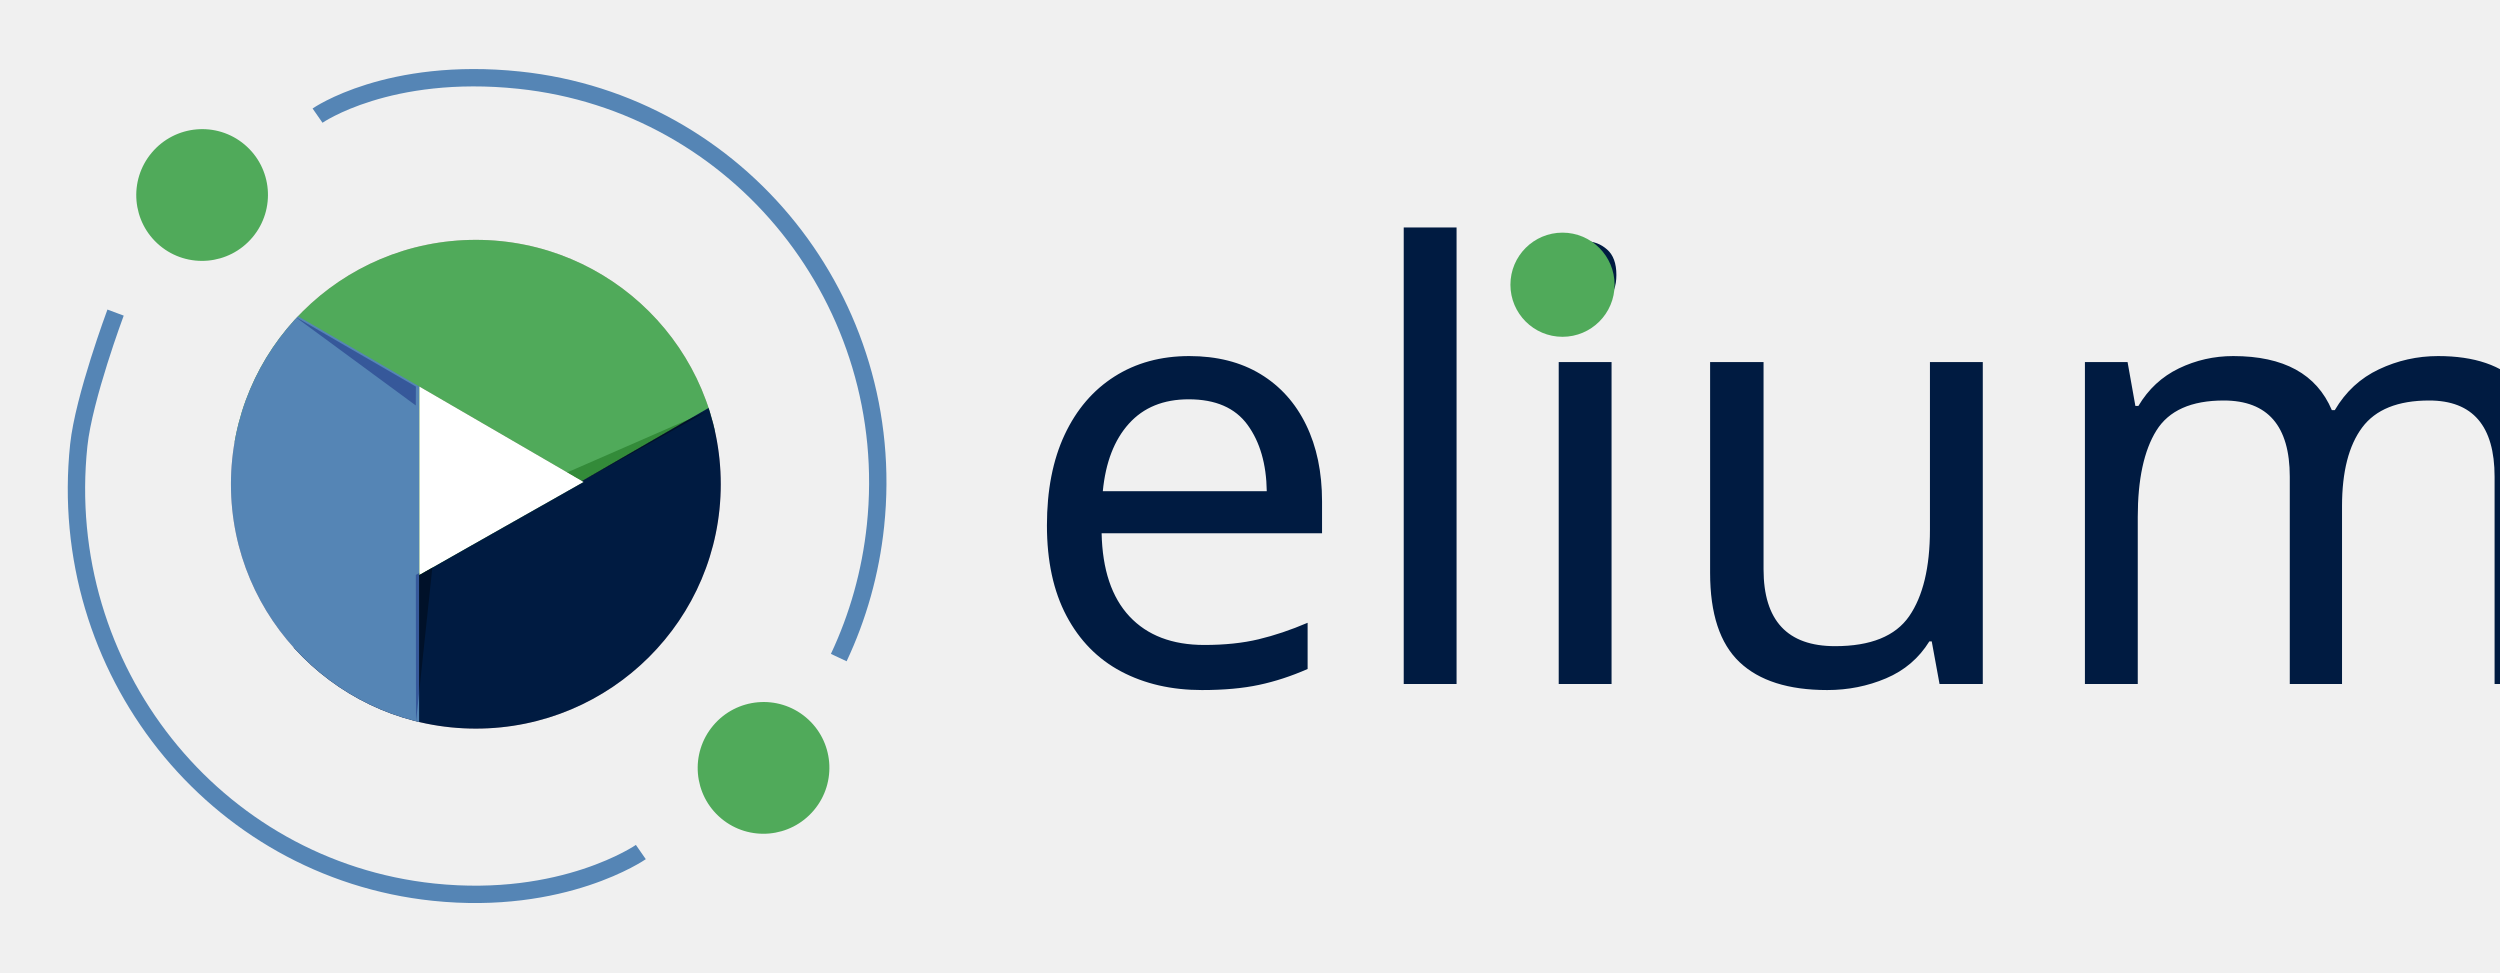
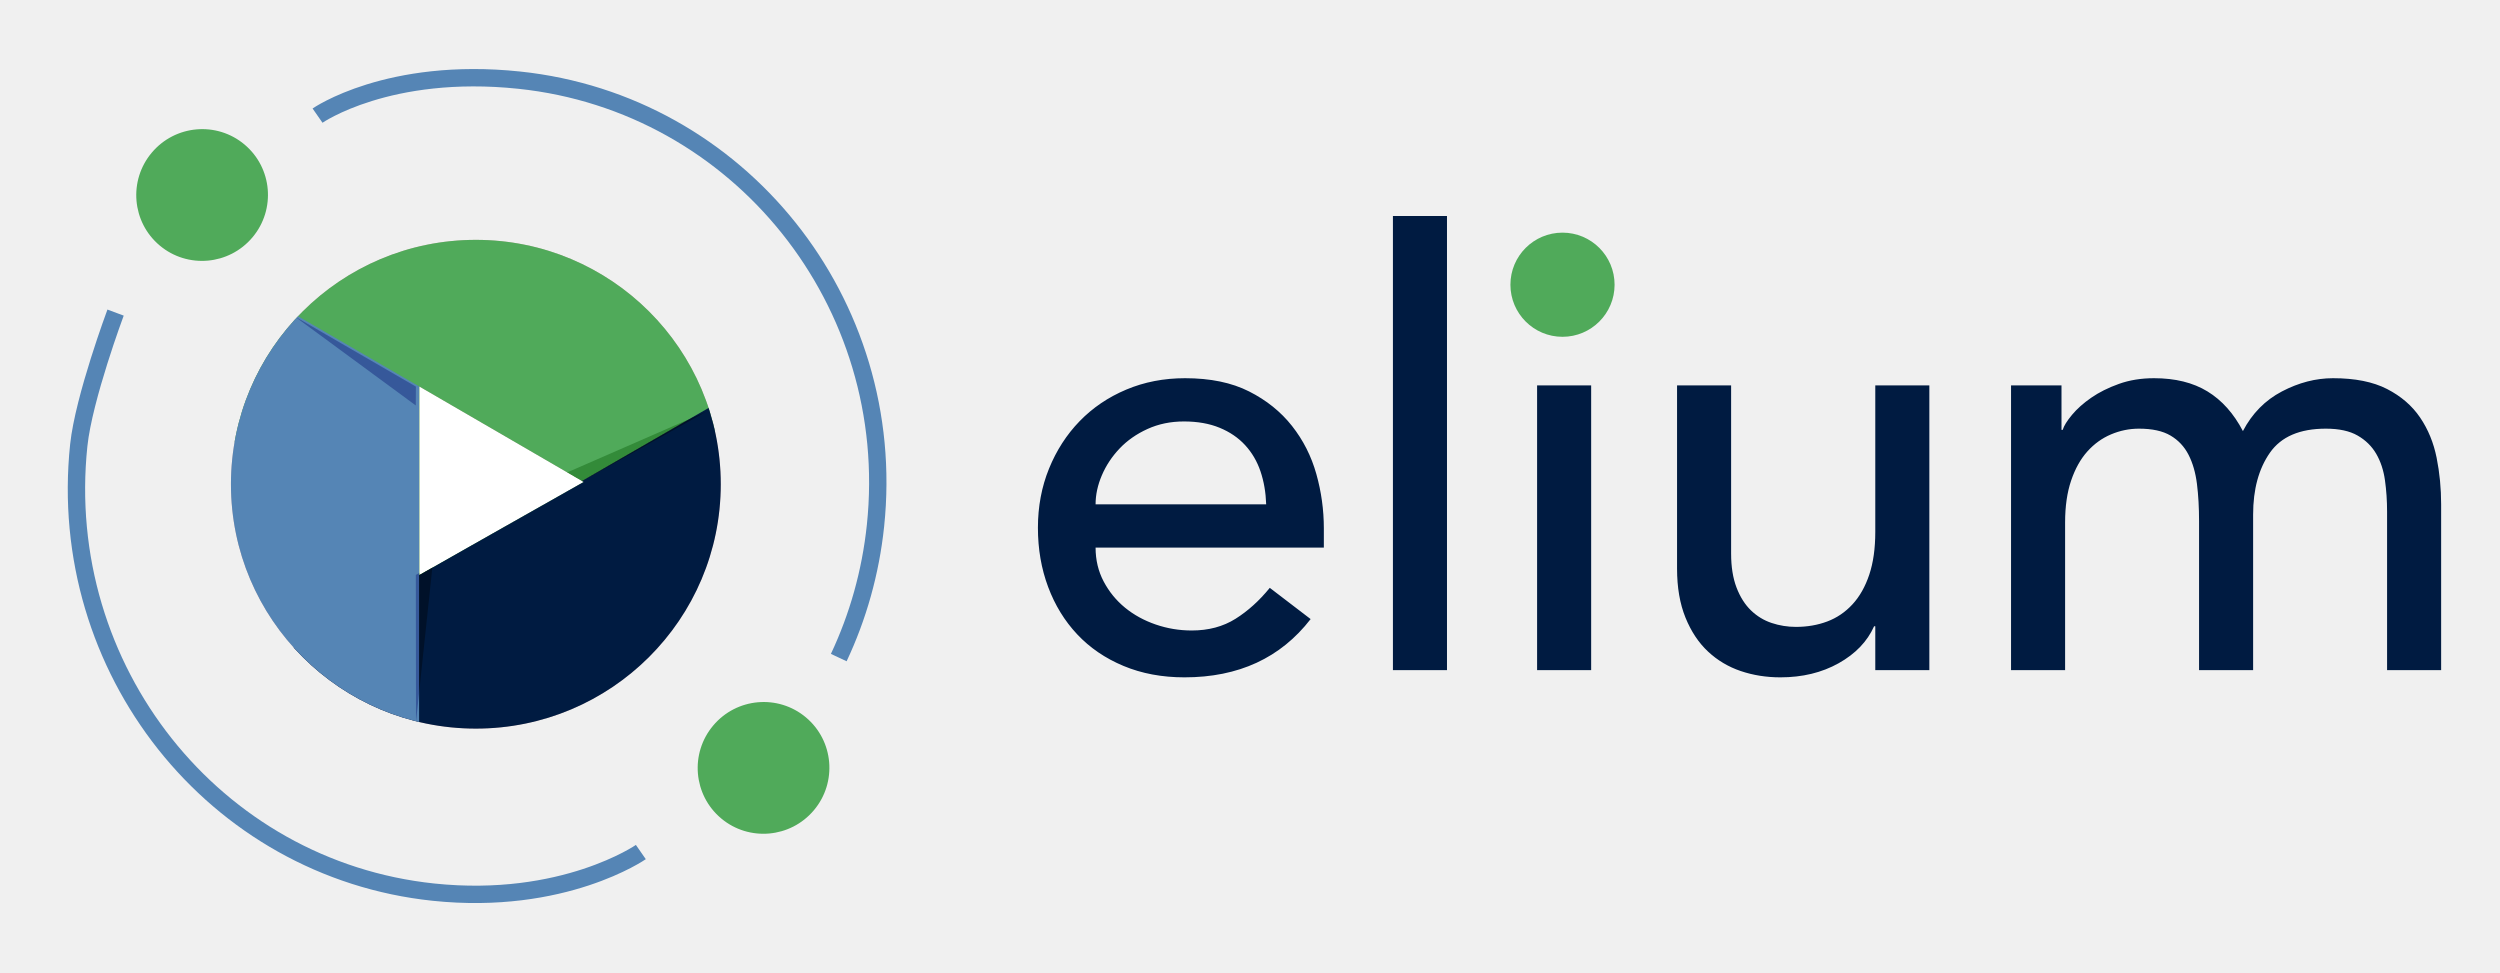
<svg xmlns="http://www.w3.org/2000/svg" xmlns:xlink="http://www.w3.org/1999/xlink" width="720px" height="280px" viewBox="0 0 720 280" version="1.1">
  <defs>
    <path d="M70.532,140.757 C109.485,140.757 141.063,109.247 141.063,70.378 C141.063,31.509 109.485,0 70.532,0 C31.578,0 0,31.509 0,70.378 C0,109.247 31.578,140.757 70.532,140.757 Z M54.255,96.519 L54.255,42.227 L101.612,69.725 L54.255,96.519 Z" id="path-1" />
  </defs>
  <g id="Logo-VERT/BLEU" stroke="none" stroke-width="1" fill="none" fill-rule="evenodd">
    <g id="elium-logo">
      <g id="elium-logo-light" transform="translate(-92, -89)">
        <g id="ring" transform="translate(229.3042, 229.1952) rotate(-140) translate(-229.3042, -229.1952) translate(67.3042, 66.69524)">
          <path d="M123.187,271.441 C123.187,271.441 148.589,277.992 162.306,277.992 C227.094,277.992 279.615,226.487 279.615,162.951 C279.615,125.307 261.887,104.753 261.887,104.753 M200.23,53.92 C188.06,49.676 174.966,47.368 161.326,47.368 C96.783,47.368 44.461,99.058 44.461,162.821 C44.461,200.753 60.693,219.524 60.693,219.524" stroke="#5585B5" stroke-width="5" transform="translate(162.0382, 162.6799) rotate(-124) translate(-162.0382, -162.6799) " />
          <path d="M150.42,298.708 C160.907,298.708 169.409,290.225 169.409,279.76 C169.409,269.295 160.907,260.812 150.42,260.812 C139.932,260.812 131.43,269.295 131.43,279.76 C131.43,290.225 139.932,298.708 150.42,298.708 Z M172.875,68.793 C183.363,68.793 191.864,60.31 191.864,49.845 C191.864,39.381 183.363,30.897 172.875,30.897 C162.388,30.897 153.886,39.381 153.886,49.845 C153.886,60.31 162.388,68.793 172.875,68.793 Z" id="electrons" fill="#50AA5A" transform="translate(161.6473, 164.8026) rotate(-90) translate(-161.6473, -164.8026) " />
        </g>
        <g id="elium-picto" transform="translate(158.5142, 158.0804)">
          <rect id="white-rectangle" fill="#FFFFFF" x="29.932" y="33.852" width="79.552" height="74.683" />
          <g id="play-icon">
            <mask id="mask-2" fill="white">
              <use xlink:href="#path-1" />
            </mask>
            <use id="Oval-17" fill="#D6B7B7" xlink:href="#path-1" />
            <path d="M-20.344,21.174 L35.201,117.381 L234.5,-1.622 L180.66,-94.876 L-20.344,21.174 Z" id="Path-3" fill="#50AA5A" mask="url(#mask-2)">
              <g transform="translate(107.0777, 11.25275) rotate(-121) translate(-107.0777, -11.25275) " />
            </path>
            <path d="M13.529,120.014 C13.529,120.014 44.469,142.586 60.735,143.566 C77.001,144.547 91.904,147.696 118.103,125.741 C144.303,103.785 141.005,88.352 142.071,77.125 C143.138,65.898 138.124,48.079 138.124,48.079 L13.529,120.014 Z" id="Path" fill="#001B41" mask="url(#mask-2)">
              <g transform="translate(77.87451, 96.19017) rotate(-359.2) translate(-77.87451, -96.19017) " />
            </path>
            <path d="M54.187,42.21 L54.187,140.625 L2.341,117.426 L-8.72,62.734 L13.124,18.644 L26.766,12.039 L19.329,22.002 L54.187,42.21 Z M54.187,-1.077 L54.187,-1.237 L52.161,-0.256 L54.187,-1.077 Z" id="Path-2" fill="#5585B5" mask="url(#mask-2)" />
          </g>
          <g id="shadow" transform="translate(18, 16)" fill-opacity="0.37" fill="#000000">
            <polygon id="Triangle-1" style="mix-blend-mode: overlay;" transform="translate(18.25415, 18.77273) rotate(-10) translate(-18.25415, -18.77273) " points="2.807 3.105 33.702 29.103 32.727 34.44 " />
            <polygon id="Triangle-2" style="mix-blend-mode: overlay;" transform="translate(37.3587, 99.93096) rotate(-130) translate(-37.3587, -99.93096) " points="21.111 83.598 53.606 110.8 52.604 116.264 " />
            <polygon id="Triangle-3" style="mix-blend-mode: overlay;" transform="translate(98.40266, 42.76478) rotate(-249.2) translate(-98.40266, -42.76478) " points="82.512 26.975 114.294 53.591 113.431 58.555 " />
          </g>
        </g>
      </g>
-       <text id="elium" font-family="Avenir-Medium, Avenir" font-size="173" font-weight="400" line-spacing="232" fill="#001B41">
-         <tspan x="292" y="197">elium</tspan>
-       </text>
+       <path d="M315.528,157.708 C315.528,161.283 316.306,164.541 317.863,167.482 C319.421,170.424 321.468,172.932 324.005,175.008 C326.542,177.084 329.483,178.699 332.828,179.852 C336.173,181.005 339.633,181.582 343.208,181.582 C348.052,181.582 352.262,180.458 355.837,178.208 C359.412,175.959 362.699,172.99 365.698,169.299 L377.462,178.295 C368.812,189.482 356.702,195.076 341.132,195.076 C334.673,195.076 328.82,193.98 323.572,191.789 C318.325,189.598 313.885,186.57 310.252,182.707 C306.618,178.843 303.822,174.287 301.861,169.04 C299.9,163.792 298.92,158.112 298.92,151.999 C298.92,145.886 299.987,140.206 302.12,134.958 C304.254,129.711 307.195,125.155 310.943,121.291 C314.692,117.428 319.161,114.4 324.351,112.209 C329.541,110.018 335.192,108.922 341.305,108.922 C348.571,108.922 354.712,110.191 359.729,112.728 C364.747,115.265 368.87,118.581 372.099,122.675 C375.328,126.77 377.664,131.383 379.106,136.516 C380.547,141.648 381.268,146.867 381.268,152.172 L381.268,157.708 L315.528,157.708 Z M364.66,145.252 C364.545,141.792 363.997,138.62 363.017,135.737 C362.036,132.854 360.566,130.345 358.605,128.212 C356.644,126.078 354.194,124.406 351.252,123.195 C348.311,121.983 344.88,121.378 340.959,121.378 C337.153,121.378 333.664,122.099 330.493,123.54 C327.321,124.982 324.639,126.856 322.448,129.163 C320.257,131.47 318.556,134.036 317.344,136.862 C316.133,139.687 315.528,142.484 315.528,145.252 L364.66,145.252 Z M401.163,62.212 L416.733,62.212 L416.733,193 L401.163,193 L401.163,62.212 Z M442.683,110.998 L458.253,110.998 L458.253,193 L442.683,193 L442.683,110.998 Z M439.05,81.588 C439.05,78.474 440.174,75.793 442.423,73.543 C444.673,71.294 447.354,70.17 450.468,70.17 C453.582,70.17 456.263,71.294 458.512,73.543 C460.762,75.793 461.886,78.474 461.886,81.588 C461.886,84.702 460.762,87.383 458.512,89.632 C456.263,91.882 453.582,93.006 450.468,93.006 C447.354,93.006 444.673,91.882 442.423,89.632 C440.174,87.383 439.05,84.702 439.05,81.588 L439.05,81.588 Z M555.652,193 L540.082,193 L540.082,180.371 L539.736,180.371 C537.775,184.754 534.373,188.3 529.529,191.011 C524.685,193.721 519.091,195.076 512.748,195.076 C508.711,195.076 504.905,194.471 501.33,193.26 C497.755,192.048 494.612,190.174 491.901,187.637 C489.191,185.1 487.029,181.842 485.414,177.863 C483.799,173.883 482.992,169.184 482.992,163.763 L482.992,110.998 L498.562,110.998 L498.562,159.438 C498.562,163.244 499.081,166.502 500.119,169.213 C501.157,171.923 502.541,174.114 504.271,175.786 C506.001,177.459 507.99,178.67 510.24,179.419 C512.489,180.169 514.824,180.544 517.246,180.544 C520.475,180.544 523.474,180.025 526.242,178.987 C529.01,177.949 531.432,176.306 533.508,174.056 C535.584,171.807 537.199,168.953 538.352,165.493 C539.505,162.033 540.082,157.939 540.082,153.21 L540.082,110.998 L555.652,110.998 L555.652,193 Z M579.18,110.998 L593.712,110.998 L593.712,123.8 L594.058,123.8 C594.404,122.647 595.298,121.205 596.74,119.475 C598.181,117.745 600.026,116.102 602.275,114.544 C604.525,112.987 607.177,111.661 610.234,110.566 C613.29,109.47 616.663,108.922 620.354,108.922 C626.467,108.922 631.599,110.191 635.751,112.728 C639.903,115.265 643.305,119.071 645.958,124.146 C648.611,119.071 652.359,115.265 657.203,112.728 C662.047,110.191 666.949,108.922 671.908,108.922 C678.251,108.922 683.441,109.96 687.478,112.036 C691.515,114.112 694.686,116.851 696.993,120.254 C699.3,123.656 700.885,127.519 701.75,131.845 C702.616,136.17 703.048,140.639 703.048,145.252 L703.048,193 L687.478,193 L687.478,147.328 C687.478,144.214 687.276,141.215 686.872,138.332 C686.469,135.449 685.633,132.911 684.364,130.72 C683.095,128.529 681.308,126.77 679.001,125.444 C676.694,124.117 673.638,123.454 669.832,123.454 C662.335,123.454 656.972,125.761 653.743,130.374 C650.514,134.987 648.899,140.927 648.899,148.193 L648.899,193 L633.329,193 L633.329,150.096 C633.329,146.175 633.127,142.599 632.723,139.37 C632.32,136.141 631.513,133.344 630.302,130.98 C629.09,128.615 627.361,126.77 625.111,125.444 C622.862,124.117 619.835,123.454 616.029,123.454 C613.261,123.454 610.58,124.002 607.985,125.097 C605.389,126.193 603.112,127.837 601.151,130.028 C599.19,132.219 597.633,135.016 596.48,138.418 C595.327,141.821 594.75,145.829 594.75,150.442 L594.75,193 L579.18,193 L579.18,110.998 Z" id="elium" fill="#001B41" />
      <path d="M450,97 C458.284,97 465,90.284 465,82 C465,73.716 458.284,67 450,67 C441.716,67 435,73.716 435,82 C435,90.284 441.716,97 450,97 Z" id="Oval-10" fill="#50AA5A" />
    </g>
  </g>
</svg>
